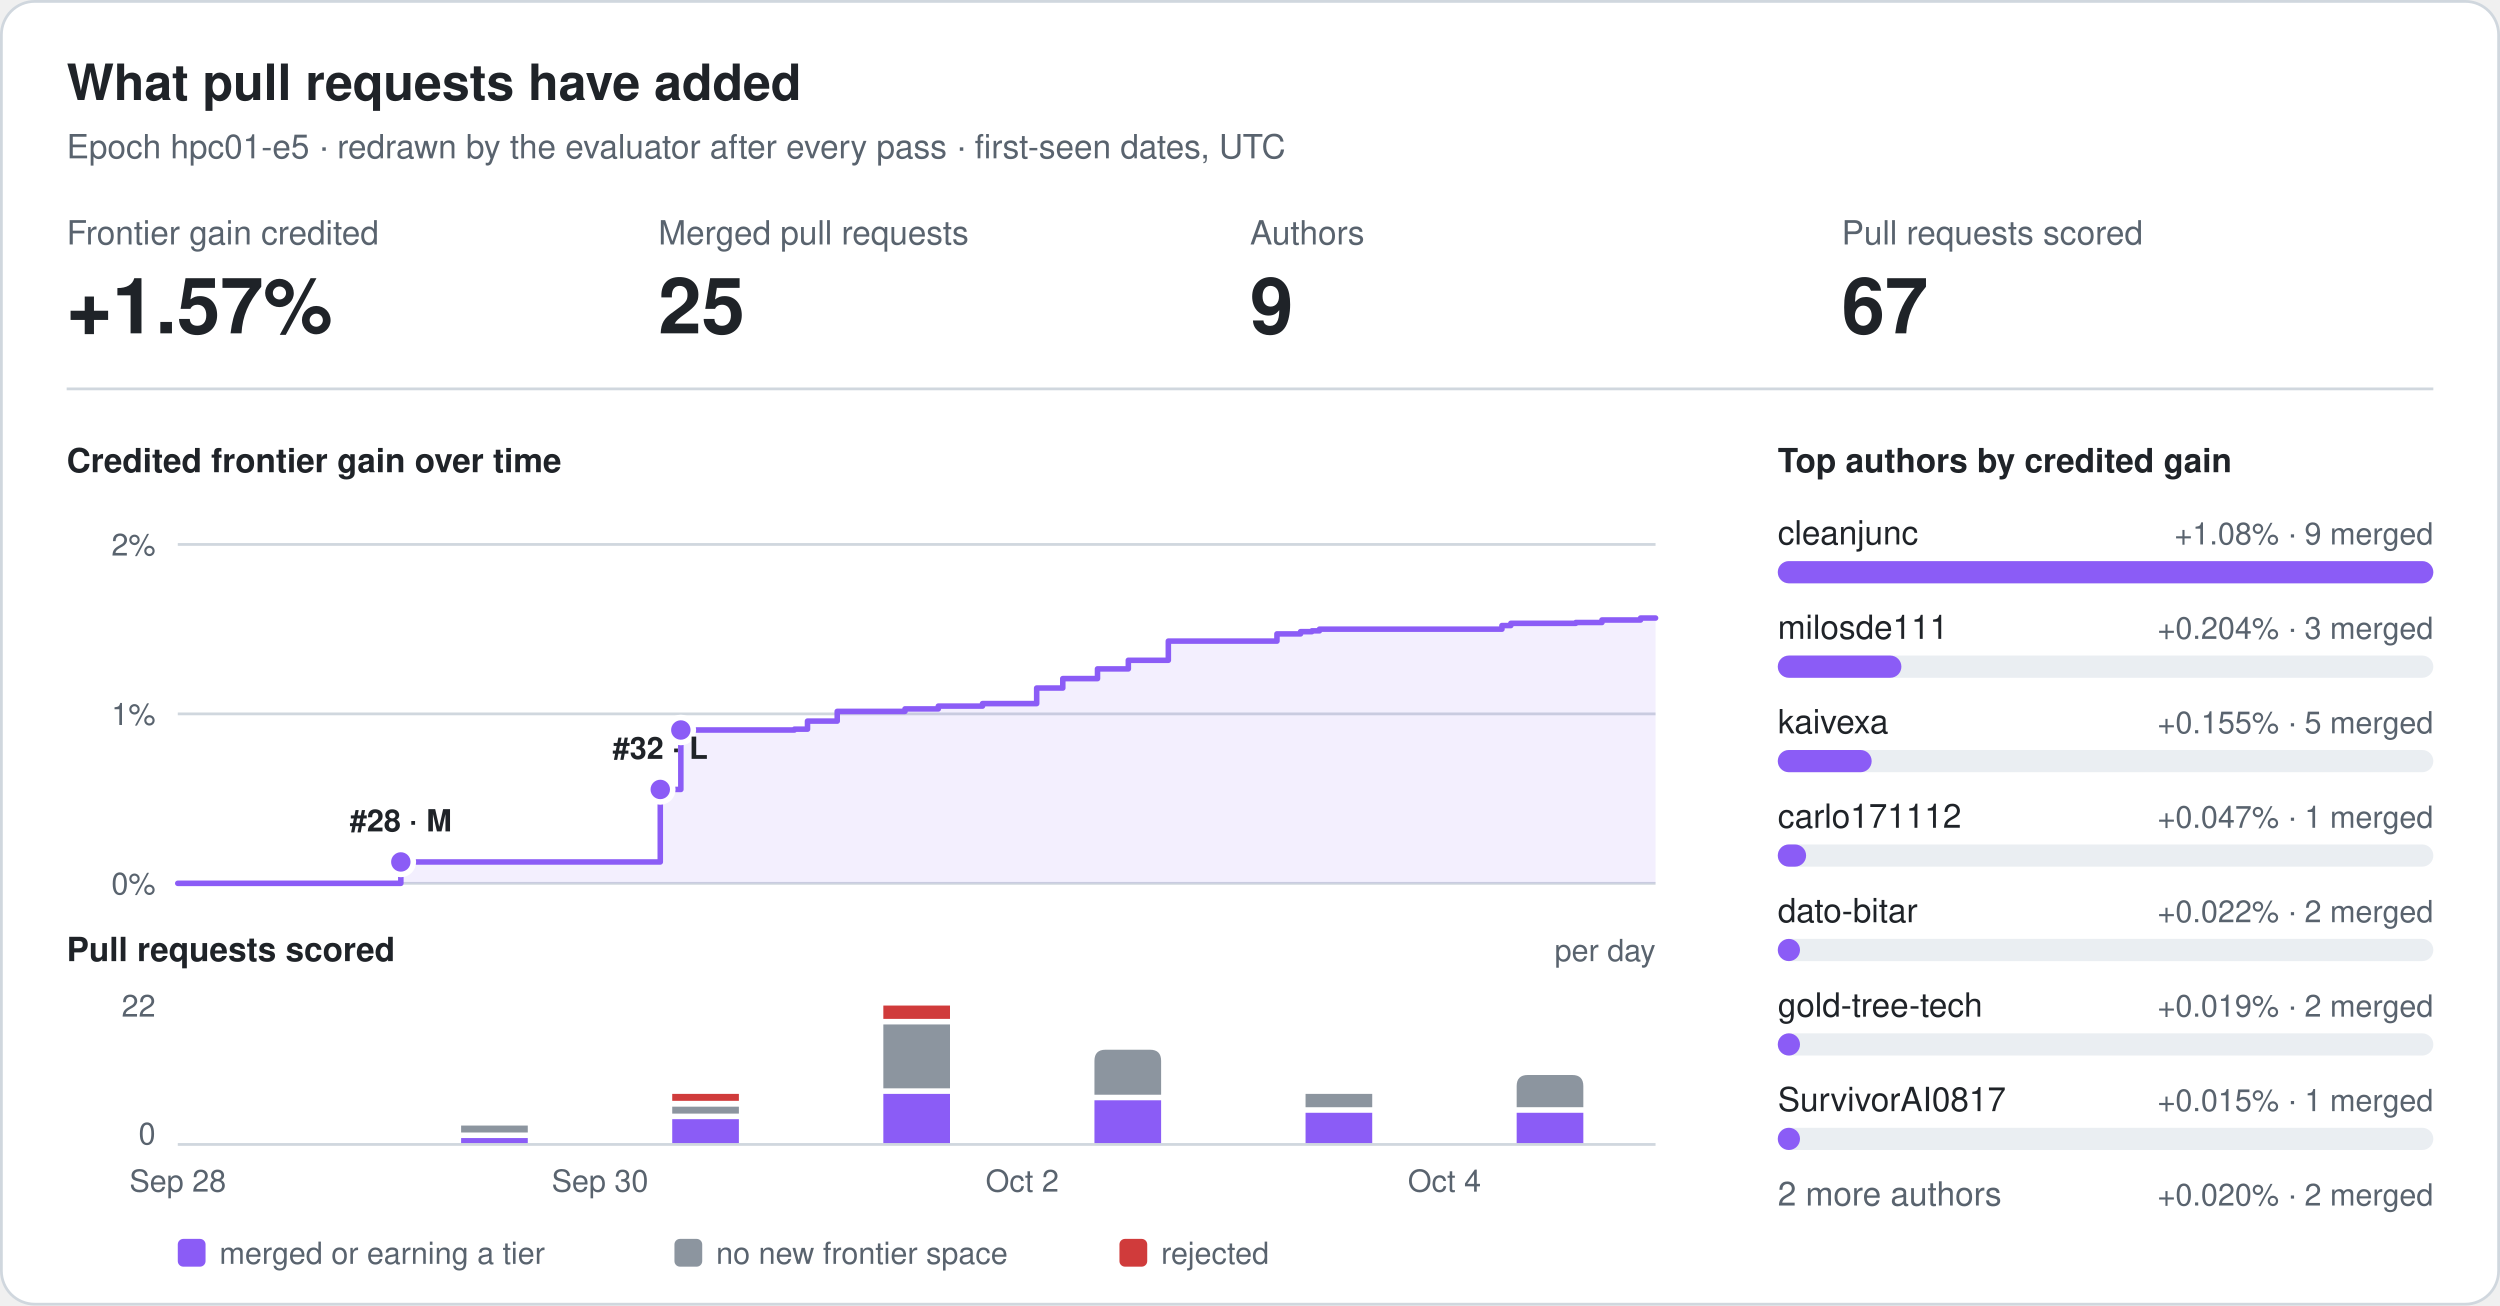
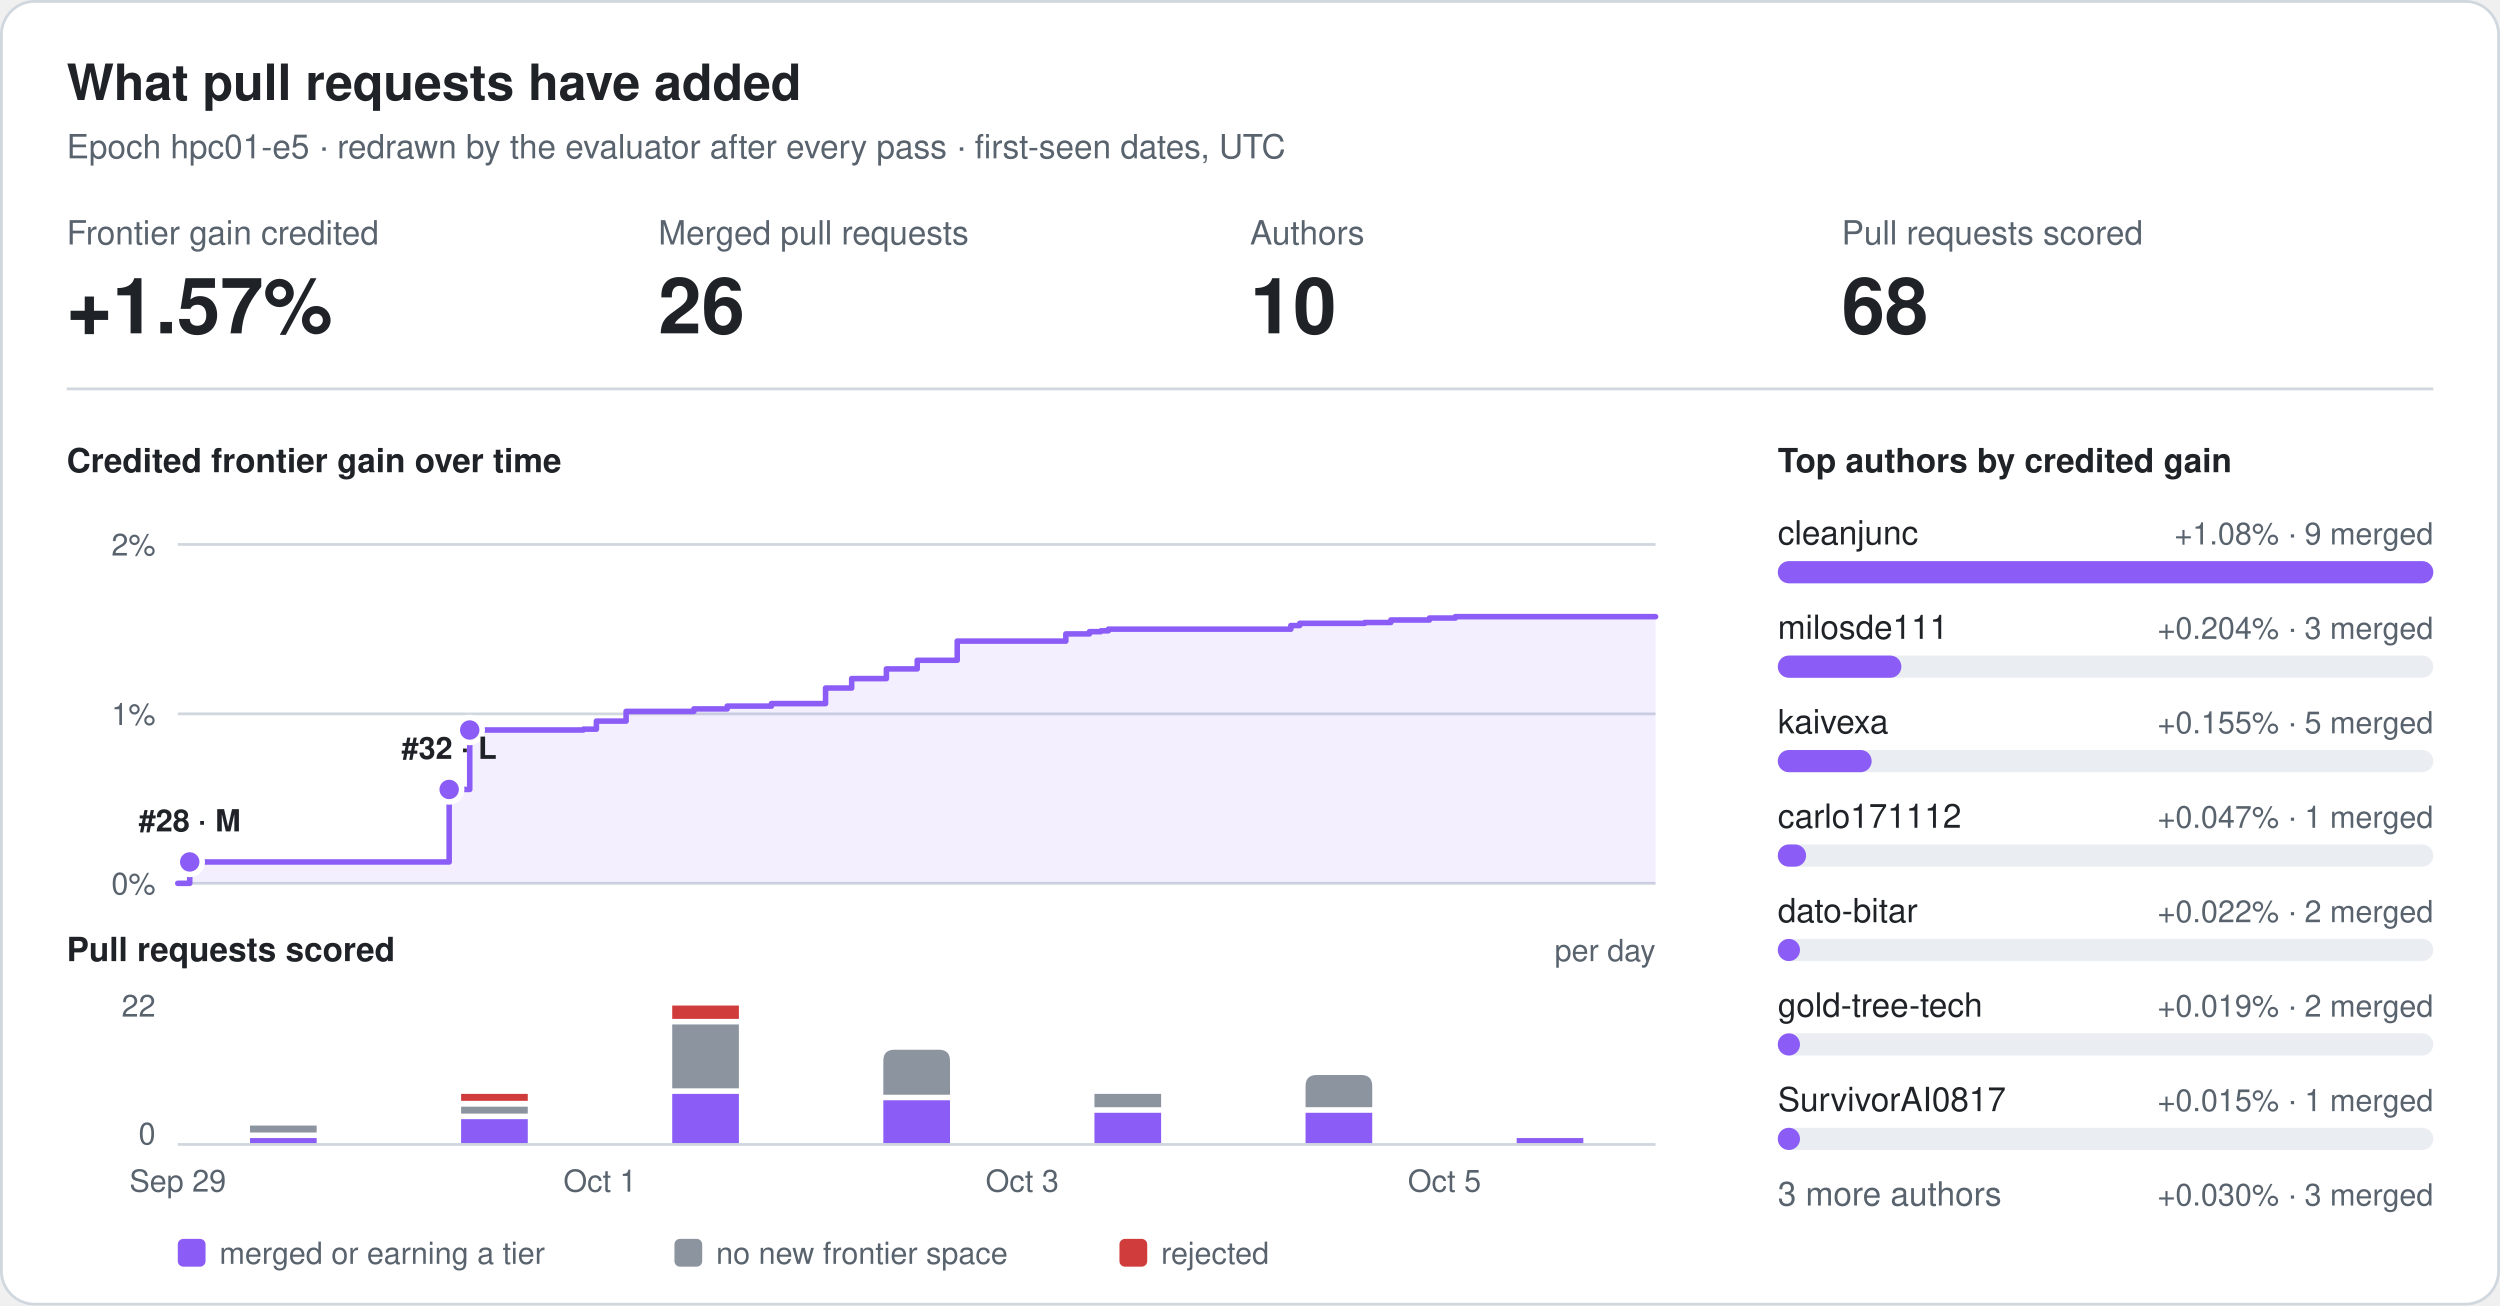
- <svg xmlns="http://www.w3.org/2000/svg" width="900" height="470" viewBox="0 0 900 470" font-family="-apple-system,BlinkMacSystemFont,'Segoe UI',Helvetica,Arial,sans-serif" role="img" aria-label="Frontier gain credited to merged pull requests: +1.57% from 25 merges, 67 pull requests scored">
+ <svg xmlns="http://www.w3.org/2000/svg" width="900" height="470" viewBox="0 0 900 470" font-family="-apple-system,BlinkMacSystemFont,'Segoe UI',Helvetica,Arial,sans-serif" role="img" aria-label="Frontier gain credited to merged pull requests: +1.57% from 26 merges, 68 pull requests scored">
  <style>
.bg{fill:#ffffff;stroke:#d0d7de}.t{fill:#1f2328}.m{fill:#59636e}.rule{stroke:#d0d7de}.ring{stroke:#ffffff}
.acc{fill:#8b5cf6}.accl{stroke:#8b5cf6}.wash{fill:#8b5cf6;fill-opacity:.1}.gry{fill:#8c959f}.rej{fill:#d03b3b}.track{fill:#eaeef2}.tk{stroke:#1f2328}
@media (prefers-color-scheme: dark){
.bg{fill:#0d1117;stroke:#30363d}.t{fill:#e6edf3}.m{fill:#9198a1}.rule{stroke:#30363d}.ring{stroke:#0d1117}
.acc{fill:#9a75f8}.accl{stroke:#9a75f8}.wash{fill:#9a75f8;fill-opacity:.14}.gry{fill:#9198a1}.rej{fill:#e5534b}.track{fill:#21262d}.tk{stroke:#e6edf3}}
</style>
  <rect class="bg" x="0.5" y="0.5" width="899" height="469" rx="12" />
  <text x="24.0" y="36.0" class="t" font-size="18" font-weight="600" text-anchor="start">What pull requests have added</text>
  <text x="24.0" y="57.0" class="m" font-size="12" font-weight="400" text-anchor="start">Epoch hpc01-e5 · redrawn by the evaluator after every pass · first-seen dates, UTC</text>
  <text x="24.0" y="88.0" class="m" font-size="12" font-weight="400" text-anchor="start">Frontier gain credited</text>
  <text x="24.0" y="120.0" class="t" font-size="28" font-weight="600" text-anchor="start">+1.57%</text>
  <text x="237.0" y="88.0" class="m" font-size="12" font-weight="400" text-anchor="start">Merged pull requests</text>
-   <text x="237.0" y="120.0" class="t" font-size="28" font-weight="600" text-anchor="start">25</text>
+   <text x="237.0" y="120.0" class="t" font-size="28" font-weight="600" text-anchor="start">26</text>
  <text x="450.0" y="88.0" class="m" font-size="12" font-weight="400" text-anchor="start">Authors</text>
-   <text x="450.0" y="120.0" class="t" font-size="28" font-weight="600" text-anchor="start">9</text>
+   <text x="450.0" y="120.0" class="t" font-size="28" font-weight="600" text-anchor="start">10</text>
  <text x="663.0" y="88.0" class="m" font-size="12" font-weight="400" text-anchor="start">Pull requests scored</text>
-   <text x="663.0" y="120.0" class="t" font-size="28" font-weight="600" text-anchor="start">67</text>
+   <text x="663.0" y="120.0" class="t" font-size="28" font-weight="600" text-anchor="start">68</text>
  <line class="rule" x1="24" x2="876" y1="140" y2="140" stroke-width="1" />
  <text x="24.0" y="170.0" class="t" font-size="12" font-weight="600" text-anchor="start">Credited frontier gain over time</text>
  <text x="24.0" y="346.0" class="t" font-size="12" font-weight="600" text-anchor="start">Pull requests scored</text>
  <line class="rule" x1="64" x2="596" y1="318.0" y2="318.0" stroke-width="1" />
  <text x="56.0" y="322.0" class="m" font-size="11" font-weight="400" text-anchor="end">0%</text>
  <line class="rule" x1="64" x2="596" y1="257.0" y2="257.0" stroke-width="1" />
  <text x="56.0" y="261.0" class="m" font-size="11" font-weight="400" text-anchor="end">1%</text>
  <line class="rule" x1="64" x2="596" y1="196.0" y2="196.0" stroke-width="1" />
  <text x="56.0" y="200.0" class="m" font-size="11" font-weight="400" text-anchor="end">2%</text>
-   <polygon class="wash" points="64.0,318.0 144.3,318.0 144.3,310.3 237.7,310.3 237.7,284.2 245.1,284.2 245.1,262.8 286.0,262.8 286.0,262.5 290.7,262.5 290.7,259.6 301.4,259.6 301.4,256.1 325.8,256.1 325.8,255.2 337.8,255.2 337.8,254.2 353.7,254.2 353.7,253.3 373.2,253.3 373.2,247.7 382.6,247.7 382.6,244.3 395.1,244.3 395.1,240.8 406.2,240.8 406.2,239.0 406.2,239.0 406.2,237.7 420.6,237.7 420.6,231.2 420.6,231.2 420.6,230.8 459.7,230.8 459.7,228.2 468.2,228.2 468.2,227.4 472.3,227.4 472.3,227.1 475.0,227.1 475.0,226.5 540.7,226.5 540.7,225.2 543.9,225.2 543.9,224.4 567.3,224.4 567.3,224.1 576.7,224.1 576.7,223.2 590.6,223.2 590.6,222.5 596.0,222.5 596.0,318.0" />
-   <polyline class="accl" points="64.0,318.0 144.3,318.0 144.3,310.3 237.7,310.3 237.7,284.2 245.1,284.2 245.1,262.8 286.0,262.8 286.0,262.5 290.7,262.5 290.7,259.6 301.4,259.6 301.4,256.1 325.8,256.1 325.8,255.2 337.8,255.2 337.8,254.2 353.7,254.2 353.7,253.3 373.2,253.3 373.2,247.7 382.6,247.7 382.6,244.3 395.1,244.3 395.1,240.8 406.2,240.8 406.2,239.0 406.2,239.0 406.2,237.7 420.6,237.7 420.6,231.2 420.6,231.2 420.6,230.8 459.7,230.8 459.7,228.2 468.2,228.2 468.2,227.4 472.3,227.4 472.3,227.1 475.0,227.1 475.0,226.5 540.7,226.5 540.7,225.2 543.9,225.2 543.9,224.4 567.3,224.4 567.3,224.1 576.7,224.1 576.7,223.2 590.6,223.2 590.6,222.5 596.0,222.5" fill="none" stroke-width="2" stroke-linejoin="round" stroke-linecap="round" />
-   <circle class="acc ring" cx="237.7" cy="284.2" r="4.5" stroke-width="2" />
-   <circle class="acc ring" cx="245.1" cy="262.8" r="4.5" stroke-width="2" />
-   <circle class="acc ring" cx="144.3" cy="310.3" r="4.5" stroke-width="2" />
-   <text x="237.7" y="273.2" class="t" font-size="11" font-weight="600" text-anchor="middle">#32 · L</text>
-   <text x="144.3" y="299.3" class="t" font-size="11" font-weight="600" text-anchor="middle">#28 · M</text>
-   <rect class="acc" x="166.0" y="409.7" width="24.0" height="2.3" />
-   <rect class="gry" x="166.0" y="405.2" width="24.0" height="2.5" />
-   <rect class="acc" x="242.0" y="402.9" width="24.0" height="9.1" />
-   <rect class="gry" x="242.0" y="398.4" width="24.0" height="2.5" />
-   <rect class="rej" x="242.0" y="393.8" width="24.0" height="2.5" />
-   <rect class="acc" x="318.0" y="393.8" width="24.0" height="18.2" />
-   <rect class="gry" x="318.0" y="368.8" width="24.0" height="23.0" />
-   <rect class="rej" x="318.0" y="362.0" width="24.0" height="4.8" />
-   <rect class="acc" x="394.0" y="396.1" width="24.0" height="15.9" />
-   <path class="gry" d="M394.0,394.1V381.9Q394.0,377.9 398.0,377.9H414.0Q418.0,377.9 418.0,381.9V394.1Z" />
+   <polygon class="wash" points="64.0,318.0 68.3,318.0 68.3,310.3 161.7,310.3 161.7,284.2 169.1,284.2 169.1,262.8 210.0,262.8 210.0,262.5 214.7,262.5 214.7,259.6 225.4,259.6 225.4,256.1 249.8,256.1 249.8,255.2 261.8,255.2 261.8,254.2 277.7,254.2 277.7,253.3 297.2,253.3 297.2,247.7 306.6,247.7 306.6,244.3 319.1,244.3 319.1,240.8 330.2,240.8 330.2,239.0 330.2,239.0 330.2,237.7 344.6,237.7 344.6,231.2 344.6,231.2 344.6,230.8 383.7,230.8 383.7,228.2 392.2,228.2 392.2,227.4 396.3,227.4 396.3,227.1 399.0,227.1 399.0,226.5 464.7,226.5 464.7,225.2 467.9,225.2 467.9,224.4 491.3,224.4 491.3,224.1 500.7,224.1 500.7,223.2 514.6,223.2 514.6,222.5 523.9,222.5 523.9,222.0 596.0,222.0 596.0,318.0" />
+   <polyline class="accl" points="64.0,318.0 68.3,318.0 68.3,310.3 161.7,310.3 161.7,284.2 169.1,284.2 169.1,262.8 210.0,262.8 210.0,262.5 214.7,262.5 214.7,259.6 225.4,259.6 225.4,256.1 249.8,256.1 249.8,255.2 261.8,255.2 261.8,254.2 277.7,254.2 277.7,253.3 297.2,253.3 297.2,247.7 306.6,247.7 306.6,244.3 319.1,244.3 319.1,240.8 330.2,240.8 330.2,239.0 330.2,239.0 330.2,237.7 344.6,237.7 344.6,231.2 344.6,231.2 344.6,230.8 383.7,230.8 383.7,228.2 392.2,228.2 392.2,227.4 396.3,227.4 396.3,227.1 399.0,227.1 399.0,226.5 464.7,226.5 464.7,225.2 467.9,225.2 467.9,224.4 491.3,224.4 491.3,224.1 500.7,224.1 500.7,223.2 514.6,223.2 514.6,222.5 523.9,222.5 523.9,222.0 596.0,222.0" fill="none" stroke-width="2" stroke-linejoin="round" stroke-linecap="round" />
+   <circle class="acc ring" cx="161.7" cy="284.2" r="4.5" stroke-width="2" />
+   <circle class="acc ring" cx="169.1" cy="262.8" r="4.5" stroke-width="2" />
+   <circle class="acc ring" cx="68.3" cy="310.3" r="4.5" stroke-width="2" />
+   <text x="161.7" y="273.2" class="t" font-size="11" font-weight="600" text-anchor="middle">#32 · L</text>
+   <text x="68.3" y="299.3" class="t" font-size="11" font-weight="600" text-anchor="middle">#28 · M</text>
+   <rect class="acc" x="90.0" y="409.7" width="24.0" height="2.3" />
+   <rect class="gry" x="90.0" y="405.2" width="24.0" height="2.5" />
+   <rect class="acc" x="166.0" y="402.9" width="24.0" height="9.1" />
+   <rect class="gry" x="166.0" y="398.4" width="24.0" height="2.5" />
+   <rect class="rej" x="166.0" y="393.8" width="24.0" height="2.5" />
+   <rect class="acc" x="242.0" y="393.8" width="24.0" height="18.2" />
+   <rect class="gry" x="242.0" y="368.8" width="24.0" height="23.0" />
+   <rect class="rej" x="242.0" y="362.0" width="24.0" height="4.8" />
+   <rect class="acc" x="318.0" y="396.1" width="24.0" height="15.9" />
+   <path class="gry" d="M318.0,394.1V381.9Q318.0,377.9 322.0,377.9H338.0Q342.0,377.9 342.0,381.9V394.1Z" />
+   <rect class="acc" x="394.0" y="400.6" width="24.0" height="11.4" />
+   <rect class="gry" x="394.0" y="393.8" width="24.0" height="4.8" />
  <rect class="acc" x="470.0" y="400.6" width="24.0" height="11.4" />
-   <rect class="gry" x="470.0" y="393.8" width="24.0" height="4.8" />
-   <rect class="acc" x="546.0" y="400.6" width="24.0" height="11.4" />
-   <path class="gry" d="M546.0,398.6V391.0Q546.0,387.0 550.0,387.0H566.0Q570.0,387.0 570.0,391.0V398.6Z" />
+   <path class="gry" d="M470.0,398.6V391.0Q470.0,387.0 474.0,387.0H490.0Q494.0,387.0 494.0,391.0V398.6Z" />
+   <rect class="acc" x="546.0" y="409.7" width="24.0" height="2.3" />
  <line class="rule" x1="64" x2="596" y1="412" y2="412" stroke-width="1" />
  <text x="56.0" y="366.0" class="m" font-size="11" font-weight="400" text-anchor="end">22</text>
  <text x="56.0" y="412.0" class="m" font-size="11" font-weight="400" text-anchor="end">0</text>
  <text x="596.0" y="346.0" class="m" font-size="11" font-weight="400" text-anchor="end">per day</text>
-   <text x="64.0" y="429.0" class="m" font-size="11" font-weight="400" text-anchor="middle">Sep 28</text>
-   <text x="216.0" y="429.0" class="m" font-size="11" font-weight="400" text-anchor="middle">Sep 30</text>
-   <text x="368.0" y="429.0" class="m" font-size="11" font-weight="400" text-anchor="middle">Oct 2</text>
-   <text x="520.0" y="429.0" class="m" font-size="11" font-weight="400" text-anchor="middle">Oct 4</text>
+   <text x="64.0" y="429.0" class="m" font-size="11" font-weight="400" text-anchor="middle">Sep 29</text>
+   <text x="216.0" y="429.0" class="m" font-size="11" font-weight="400" text-anchor="middle">Oct 1</text>
+   <text x="368.0" y="429.0" class="m" font-size="11" font-weight="400" text-anchor="middle">Oct 3</text>
+   <text x="520.0" y="429.0" class="m" font-size="11" font-weight="400" text-anchor="middle">Oct 5</text>
  <rect class="acc" x="64" y="446" width="10" height="10" rx="2" />
  <text x="79.0" y="455.0" class="m" font-size="11" font-weight="400" text-anchor="start">merged or earning a tier</text>
  <rect class="gry" x="242.8" y="446" width="10" height="10" rx="2" />
  <text x="257.8" y="455.0" class="m" font-size="11" font-weight="400" text-anchor="start">no new frontier space</text>
  <rect class="rej" x="403.0" y="446" width="10" height="10" rx="2" />
  <text x="418.0" y="455.0" class="m" font-size="11" font-weight="400" text-anchor="start">rejected</text>
  <text x="640.0" y="170.0" class="t" font-size="12" font-weight="600" text-anchor="start">Top authors by credited gain</text>
  <text x="640.0" y="196.0" class="t" font-size="12" font-weight="400" text-anchor="start">cleanjunc</text>
  <text x="876.0" y="196.0" class="m" font-size="11" font-weight="400" text-anchor="end">+1.08% · 9 merged</text>
  <rect class="track" x="640" y="202" width="236" height="8" rx="4" />
  <rect class="acc" x="640" y="202" width="236.0" height="8" rx="4" />
  <text x="640.0" y="230.0" class="t" font-size="12" font-weight="400" text-anchor="start">milosde111</text>
  <text x="876.0" y="230.0" class="m" font-size="11" font-weight="400" text-anchor="end">+0.204% · 3 merged</text>
  <rect class="track" x="640" y="236" width="236" height="8" rx="4" />
  <rect class="acc" x="640" y="236" width="44.5" height="8" rx="4" />
  <text x="640.0" y="264.0" class="t" font-size="12" font-weight="400" text-anchor="start">kaivexa</text>
  <text x="876.0" y="264.0" class="m" font-size="11" font-weight="400" text-anchor="end">+0.155% · 5 merged</text>
  <rect class="track" x="640" y="270" width="236" height="8" rx="4" />
  <rect class="acc" x="640" y="270" width="33.8" height="8" rx="4" />
  <text x="640.0" y="298.0" class="t" font-size="12" font-weight="400" text-anchor="start">carlo171112</text>
  <text x="876.0" y="298.0" class="m" font-size="11" font-weight="400" text-anchor="end">+0.047% · 1 merged</text>
  <rect class="track" x="640" y="304" width="236" height="8" rx="4" />
  <rect class="acc" x="640" y="304" width="10.2" height="8" rx="4" />
  <text x="640.0" y="332.0" class="t" font-size="12" font-weight="400" text-anchor="start">dato-bitar</text>
  <text x="876.0" y="332.0" class="m" font-size="11" font-weight="400" text-anchor="end">+0.022% · 2 merged</text>
  <rect class="track" x="640" y="338" width="236" height="8" rx="4" />
  <rect class="acc" x="640" y="338" width="8.0" height="8" rx="4" />
  <text x="640.0" y="366.0" class="t" font-size="12" font-weight="400" text-anchor="start">gold-tree-tech</text>
  <text x="876.0" y="366.0" class="m" font-size="11" font-weight="400" text-anchor="end">+0.019% · 2 merged</text>
  <rect class="track" x="640" y="372" width="236" height="8" rx="4" />
  <rect class="acc" x="640" y="372" width="8.0" height="8" rx="4" />
  <text x="640.0" y="400.0" class="t" font-size="12" font-weight="400" text-anchor="start">SurvivorAI0817</text>
  <text x="876.0" y="400.0" class="m" font-size="11" font-weight="400" text-anchor="end">+0.015% · 1 merged</text>
  <rect class="track" x="640" y="406" width="236" height="8" rx="4" />
  <rect class="acc" x="640" y="406" width="8.0" height="8" rx="4" />
-   <text x="640.0" y="434.0" class="m" font-size="12" font-weight="400" text-anchor="start">2 more authors</text>
-   <text x="876.0" y="434.0" class="m" font-size="11" font-weight="400" text-anchor="end">+0.020% · 2 merged</text>
+   <text x="640.0" y="434.0" class="m" font-size="12" font-weight="400" text-anchor="start">3 more authors</text>
+   <text x="876.0" y="434.0" class="m" font-size="11" font-weight="400" text-anchor="end">+0.030% · 3 merged</text>
</svg>
